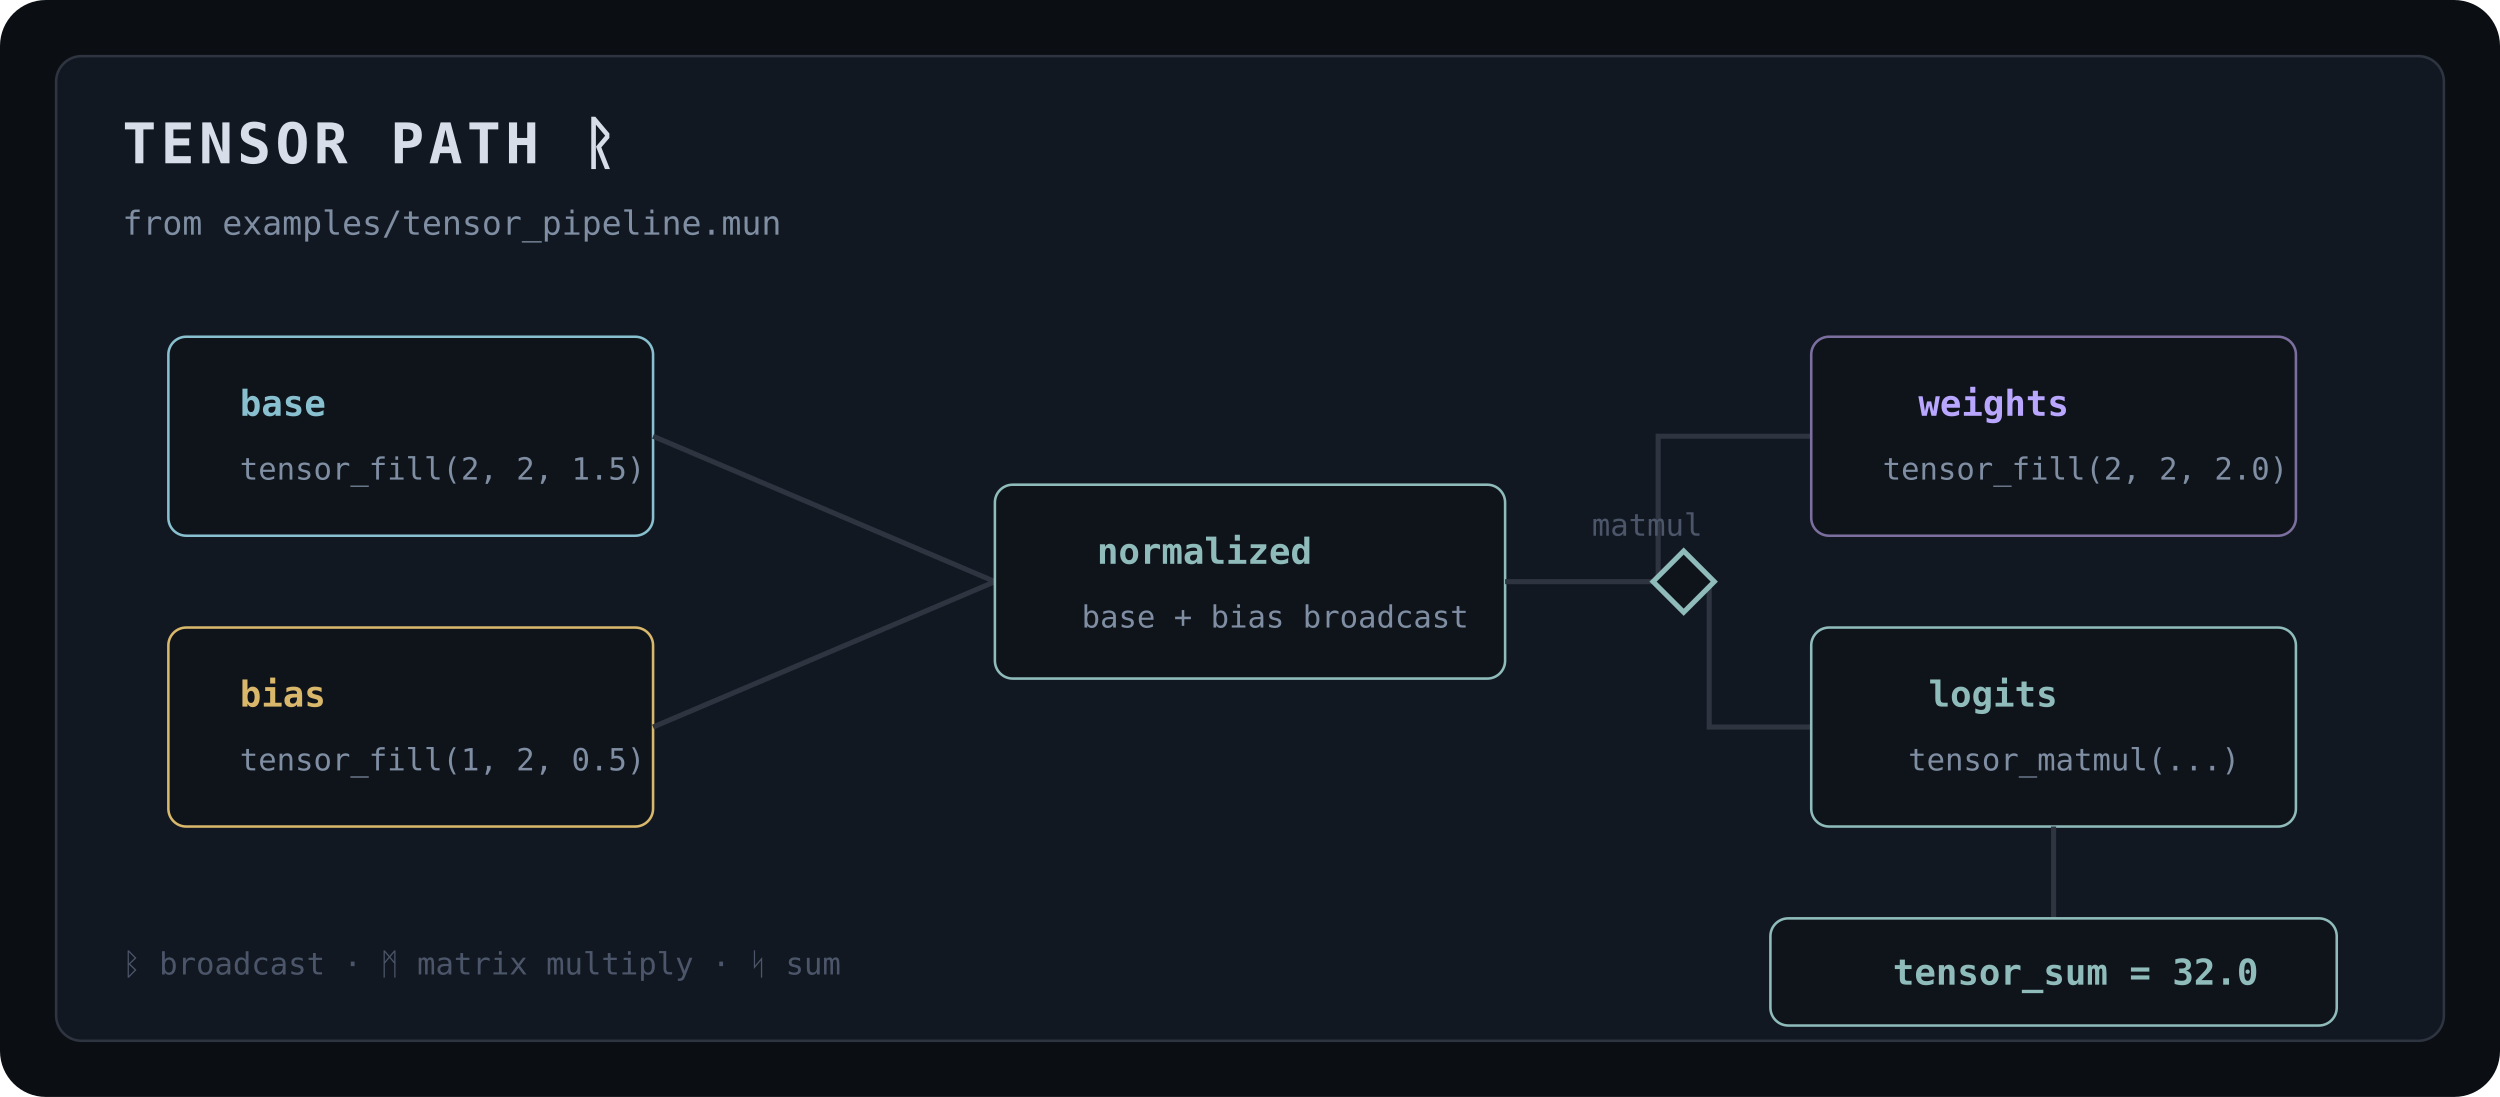
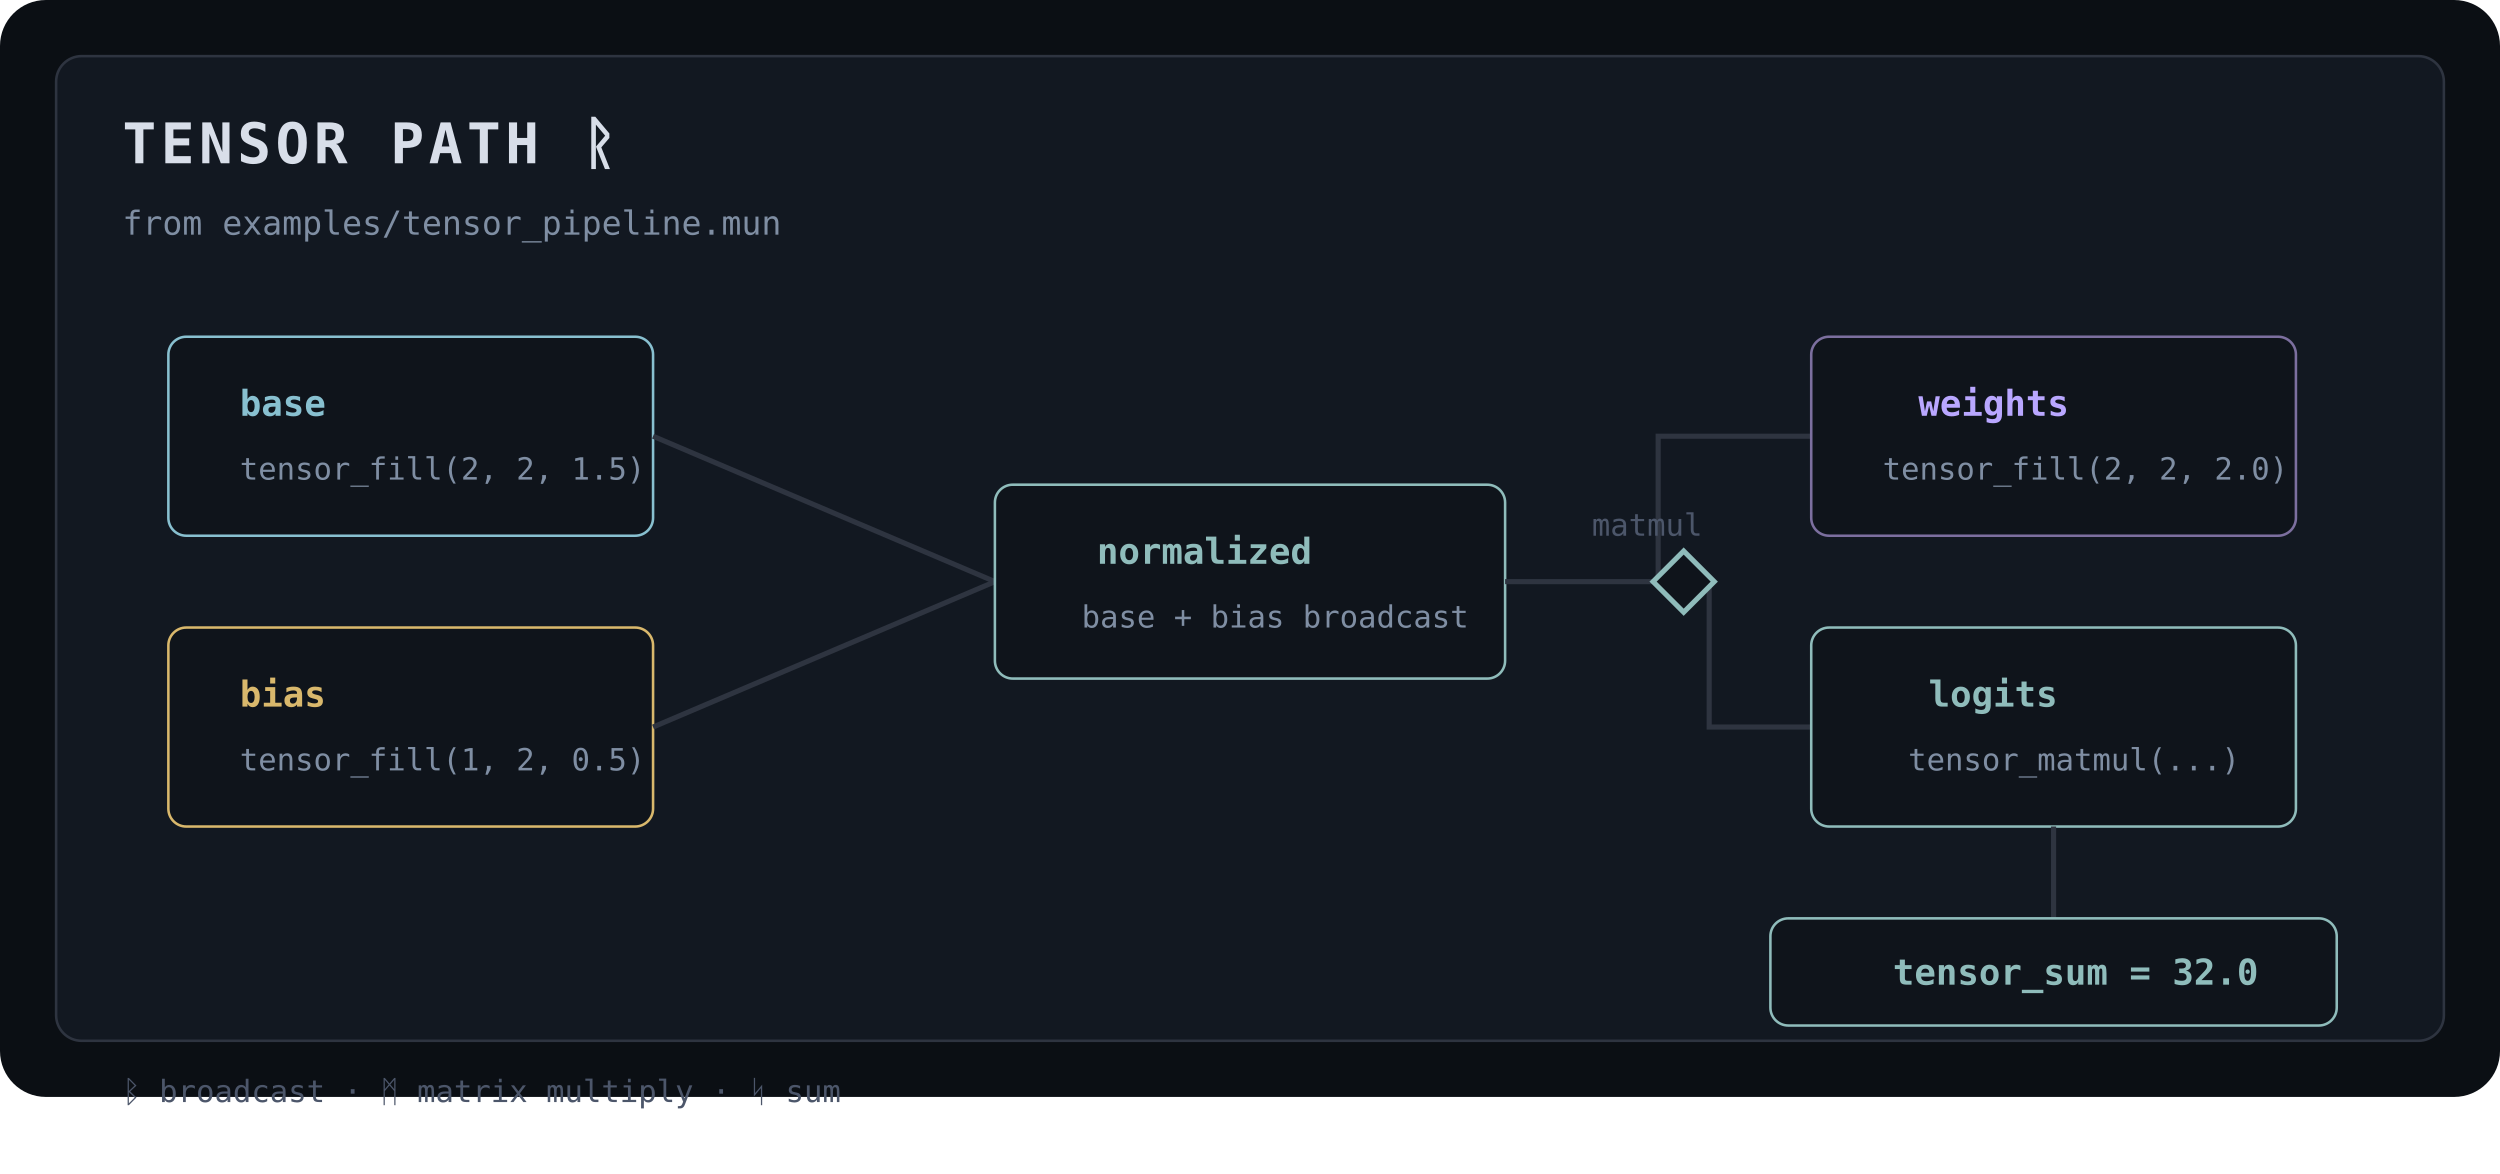
- <svg xmlns="http://www.w3.org/2000/svg" width="980" height="430" viewBox="0 0 980 430">
+ <svg xmlns="http://www.w3.org/2000/svg" width="980" height="460" viewBox="0 0 980 460" role="img" aria-labelledby="title desc">
  <rect width="980" height="430" rx="18" fill="#0b0f14" />
  <rect x="22" y="22" width="936" height="386" rx="10" fill="#121821" stroke="#2e3440" />
  <text x="48" y="64" fill="#d8dee9" font-family="ui-monospace, SFMono-Regular, Menlo, monospace" font-size="22" font-weight="700" letter-spacing="0.08em">TENSOR PATH ᚱ</text>
  <text x="48" y="92" fill="#7f8ea3" font-family="ui-monospace, SFMono-Regular, Menlo, monospace" font-size="13">from examples/tensor_pipeline.mun</text>
  <g font-family="ui-monospace, SFMono-Regular, Menlo, monospace">
    <rect x="66" y="132" width="190" height="78" rx="7" fill="#0f141b" stroke="#88c0d0" />
    <text x="94" y="163" fill="#88c0d0" font-size="14" font-weight="700">base</text>
    <text x="94" y="188" fill="#7f8ea3" font-size="12">tensor_fill(2, 2, 1.5)</text>
    <rect x="66" y="246" width="190" height="78" rx="7" fill="#0f141b" stroke="#d9b86c" />
    <text x="94" y="277" fill="#d9b86c" font-size="14" font-weight="700">bias</text>
    <text x="94" y="302" fill="#7f8ea3" font-size="12">tensor_fill(1, 2, 0.5)</text>
    <line x1="256" y1="171" x2="390" y2="228" stroke="#2e3440" stroke-width="2" />
    <line x1="256" y1="285" x2="390" y2="228" stroke="#2e3440" stroke-width="2" />
    <rect x="390" y="190" width="200" height="76" rx="7" fill="#0f141b" stroke="#8fbcbb" />
    <text x="430" y="221" fill="#8fbcbb" font-size="14" font-weight="700">normalized</text>
    <text x="424" y="246" fill="#7f8ea3" font-size="12">base + bias broadcast</text>
    <path d="M590 228 H650" fill="none" stroke="#2e3440" stroke-width="2" />
    <path d="M710 171 H650 V228" fill="none" stroke="#2e3440" stroke-width="2" />
    <path d="M670 228 V285 H710" fill="none" stroke="#2e3440" stroke-width="2" />
    <path d="M660 216 L672 228 L660 240 L648 228 Z" fill="#0f141b" stroke="#8fbcbb" stroke-width="2" />
    <text x="624" y="210" fill="#4c566a" font-size="12">matmul</text>
    <rect x="710" y="132" width="190" height="78" rx="7" fill="#0f141b" stroke="#7c6f9f" />
    <text x="752" y="163" fill="#b9a7ff" font-size="14" font-weight="700">weights</text>
    <text x="738" y="188" fill="#7f8ea3" font-size="12">tensor_fill(2, 2, 2.0)</text>
    <rect x="710" y="246" width="190" height="78" rx="7" fill="#0f141b" stroke="#8fbcbb" />
    <text x="756" y="277" fill="#8fbcbb" font-size="14" font-weight="700">logits</text>
    <text x="748" y="302" fill="#7f8ea3" font-size="12">tensor_matmul(...)</text>
    <line x1="805" y1="324" x2="805" y2="360" stroke="#2e3440" stroke-width="2" />
    <rect x="694" y="360" width="222" height="42" rx="7" fill="#0f141b" stroke="#8fbcbb" />
    <text x="742" y="386" fill="#8fbcbb" font-size="14" font-weight="700">tensor_sum = 32.0</text>
  </g>
-   <text x="48" y="382" fill="#4c566a" font-family="ui-monospace, SFMono-Regular, Menlo, monospace" font-size="12">ᛒ broadcast · ᛗ matrix multiply · ᛋ sum</text>
+   <text x="48" y="432" fill="#4c566a" font-family="ui-monospace, SFMono-Regular, Menlo, monospace" font-size="12">ᛒ broadcast · ᛗ matrix multiply · ᛋ sum</text>
</svg>
